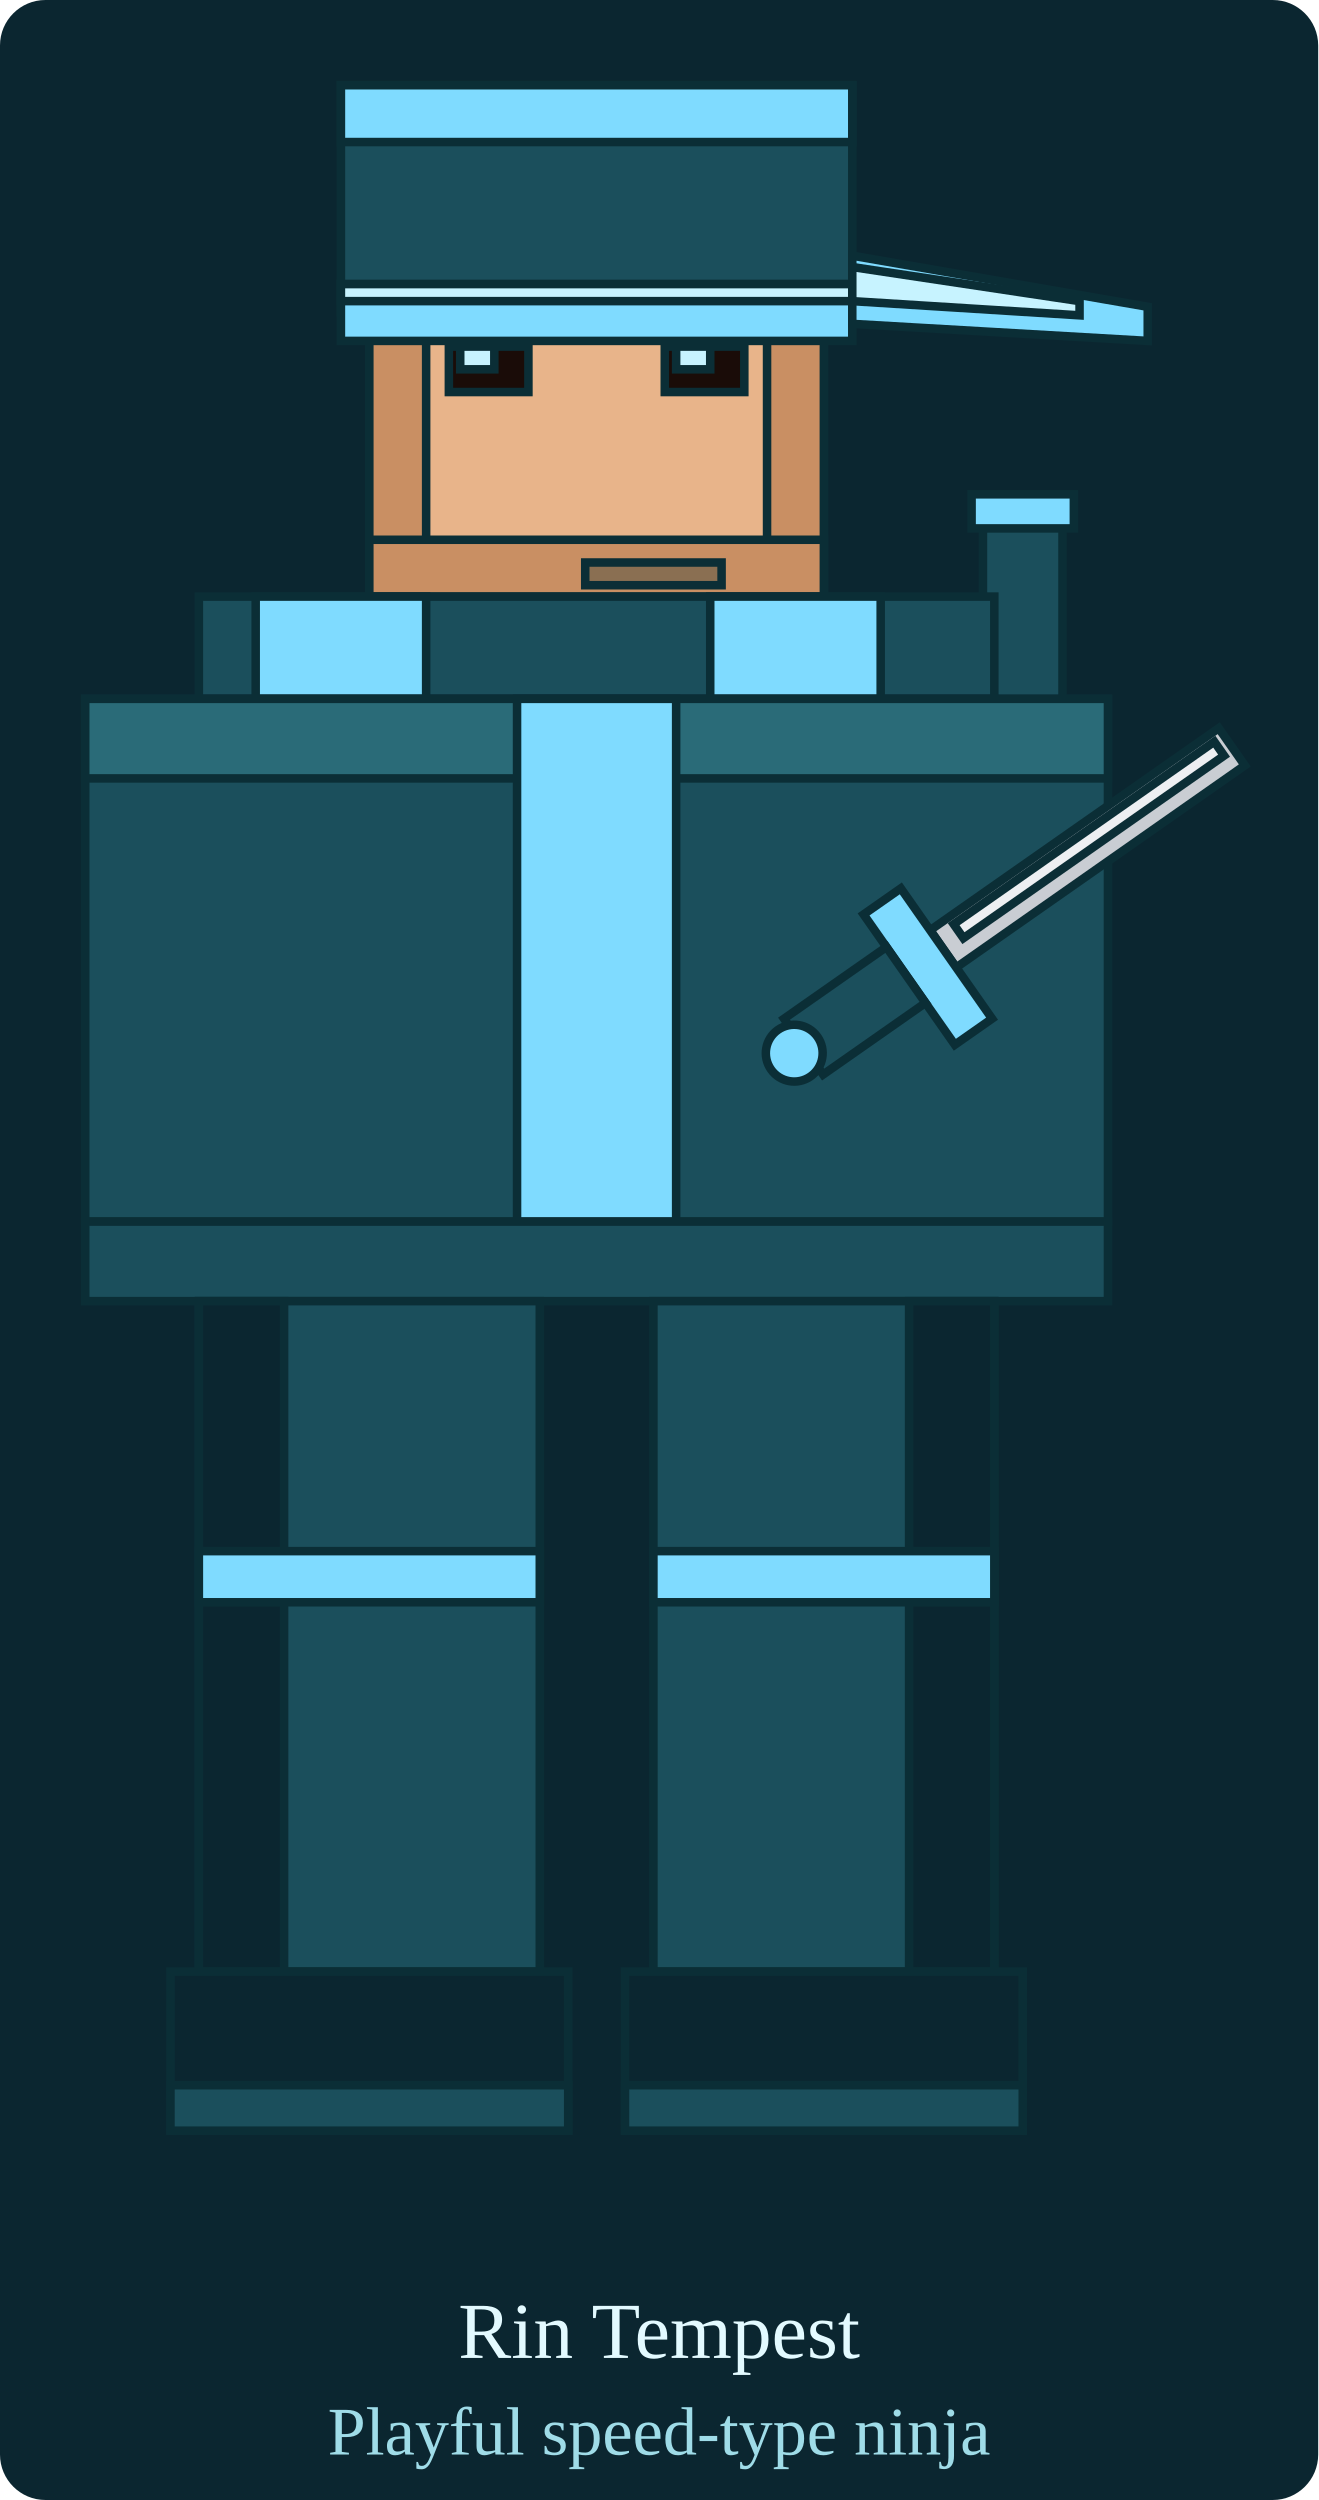
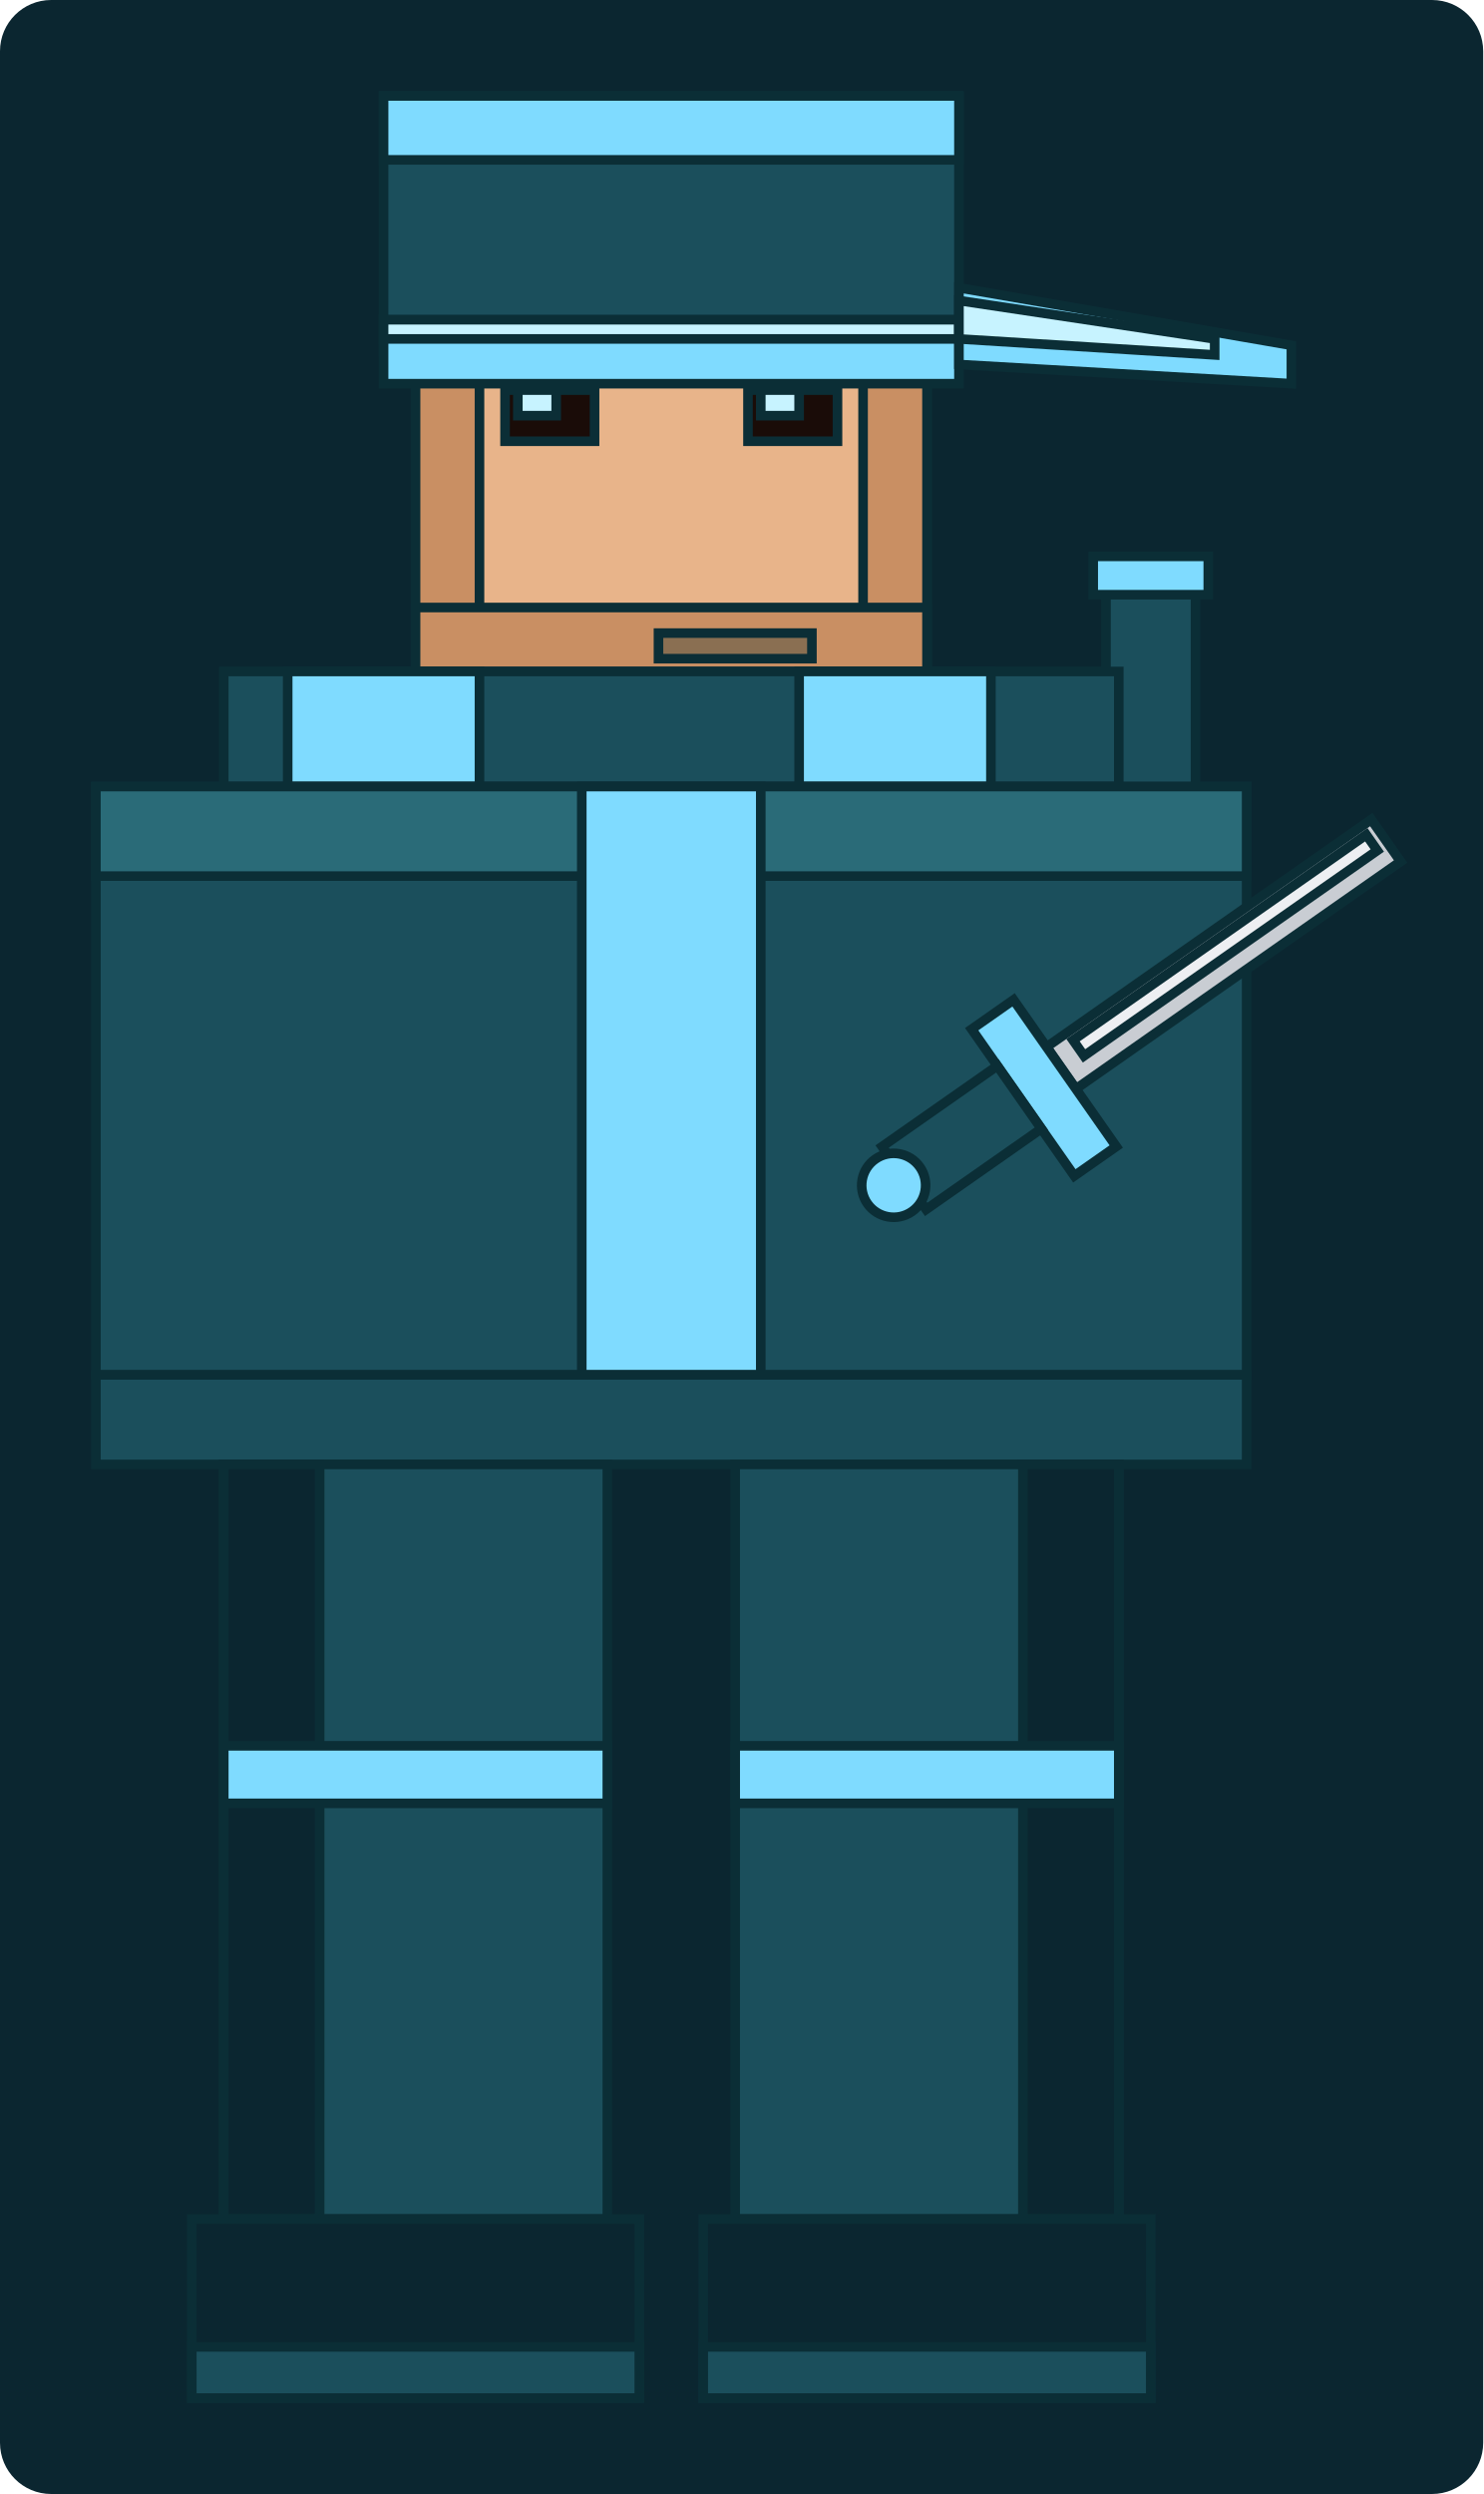
- <svg width="100%" viewBox="0 0 232 440" role="img">
-   <rect x="0" y="0" width="232" height="440" rx="8" fill="#0B2630" />
+ <svg width="100%" viewBox="0 0 232 390" role="img">
+   <rect x="0" y="0" width="232" height="390" rx="8" fill="#0B2630" />
  <g transform="translate(15,-5)" stroke="#0B2E36" stroke-width="1.5">
    <rect x="158" y="95" width="14" height="50" fill="#1B4F5C" />
    <rect x="160" y="140" width="10" height="35" fill="#1B4F5C" />
    <rect x="156" y="92" width="18" height="6" fill="#7FDBFF" />
    <rect x="50" y="40" width="80" height="70" fill="#E8B48A" />
    <rect x="50" y="40" width="10" height="70" fill="#C98F63" />
    <rect x="120" y="40" width="10" height="70" fill="#C98F63" />
    <rect x="50" y="100" width="80" height="10" fill="#C98F63" />
    <rect x="45" y="20" width="90" height="40" fill="#1B4F5C" />
    <rect x="45" y="20" width="90" height="10" fill="#7FDBFF" />
    <rect x="64" y="66" width="14" height="8" fill="#1A0C08" />
    <rect x="66" y="66" width="6" height="4" fill="#C7F3FF" />
    <rect x="102" y="66" width="14" height="8" fill="#1A0C08" />
    <rect x="104" y="66" width="6" height="4" fill="#C7F3FF" />
    <rect x="64" y="60" width="18" height="3" fill="#1B4F5C" />
    <rect x="88" y="104" width="24" height="4" fill="#8A6F52" />
    <rect x="45" y="55" width="90" height="10" fill="#7FDBFF" />
    <rect x="45" y="55" width="90" height="3" fill="#C7F3FF" />
    <polygon points="135,50 135,62 187,65 187,59" fill="#7FDBFF" />
    <polygon points="135,52 135,58 175,60.5 175,58" fill="#C7F3FF" />
    <rect x="20" y="110" width="140" height="18" fill="#1B4F5C" />
    <rect x="30" y="110" width="30" height="18" fill="#7FDBFF" />
    <rect x="110" y="110" width="30" height="18" fill="#7FDBFF" />
    <rect x="0" y="128" width="180" height="92" fill="#1B4F5C" />
    <rect x="0" y="128" width="180" height="14" fill="#2A6B78" />
    <rect x="76" y="128" width="28" height="92" fill="#7FDBFF" />
    <rect x="0" y="220" width="180" height="14" fill="#1B4F5C" />
    <rect x="20" y="234" width="60" height="118" fill="#1B4F5C" />
    <rect x="20" y="234" width="15" height="118" fill="#0B2630" />
    <rect x="100" y="234" width="60" height="118" fill="#1B4F5C" />
    <rect x="145" y="234" width="15" height="118" fill="#0B2630" />
    <rect x="20" y="278" width="60" height="9" fill="#7FDBFF" />
    <rect x="100" y="278" width="60" height="9" fill="#7FDBFF" />
    <rect x="15" y="352" width="70" height="28" fill="#0B2630" />
    <rect x="95" y="352" width="70" height="28" fill="#0B2630" />
    <rect x="15" y="372" width="70" height="8" fill="#1B4F5C" />
    <rect x="95" y="372" width="70" height="8" fill="#1B4F5C" />
    <g transform="rotate(55 151 172)">
      <rect x="147" y="110" width="8" height="62" fill="#C9CDD3" />
      <rect x="148.5" y="112" width="3" height="56" fill="#EDEFF2" />
      <rect x="138" y="172" width="28" height="8" fill="#7FDBFF" />
      <rect x="145" y="180" width="12" height="22" fill="#1B4F5C" />
      <circle cx="151" cy="204" r="5" fill="#7FDBFF" />
    </g>
  </g>
-   <text x="116" y="415" text-anchor="middle" font-size="14" font-weight="500" fill="#E3FAFF">Rin Tempest</text>
-   <text x="116" y="432" text-anchor="middle" font-size="12" fill="#9FDCE8">Playful speed-type ninja</text>
</svg>
